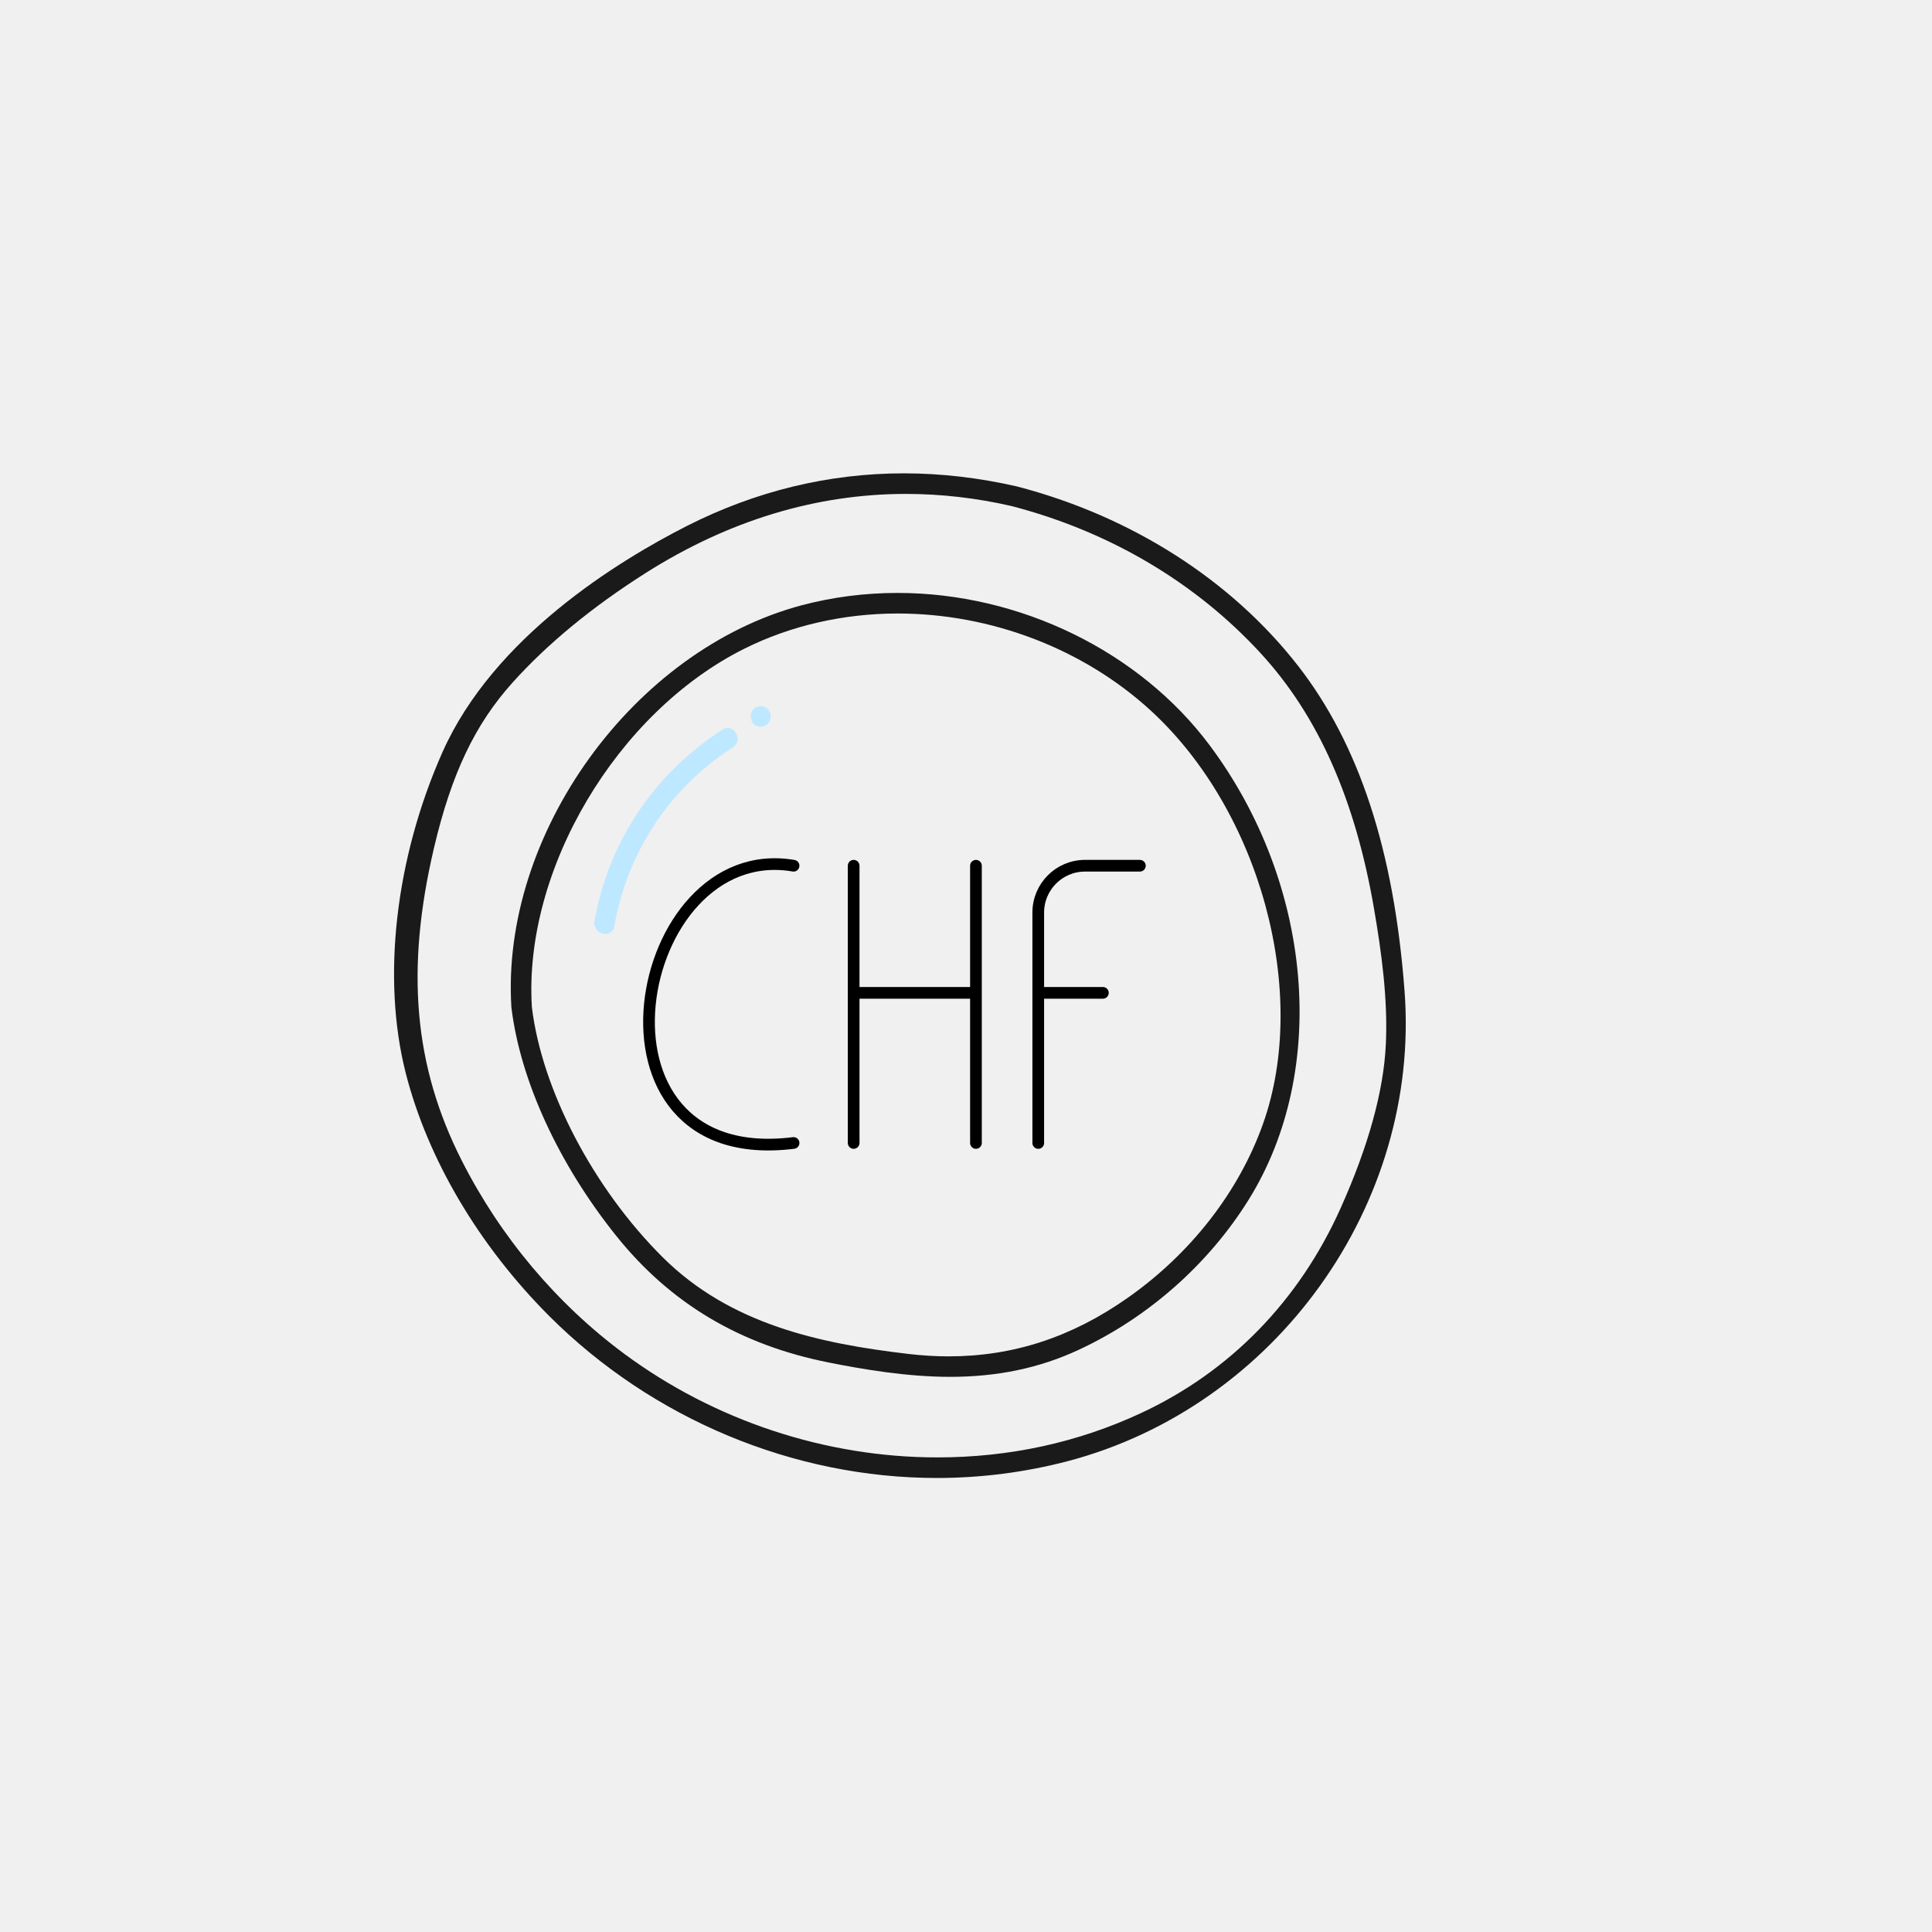
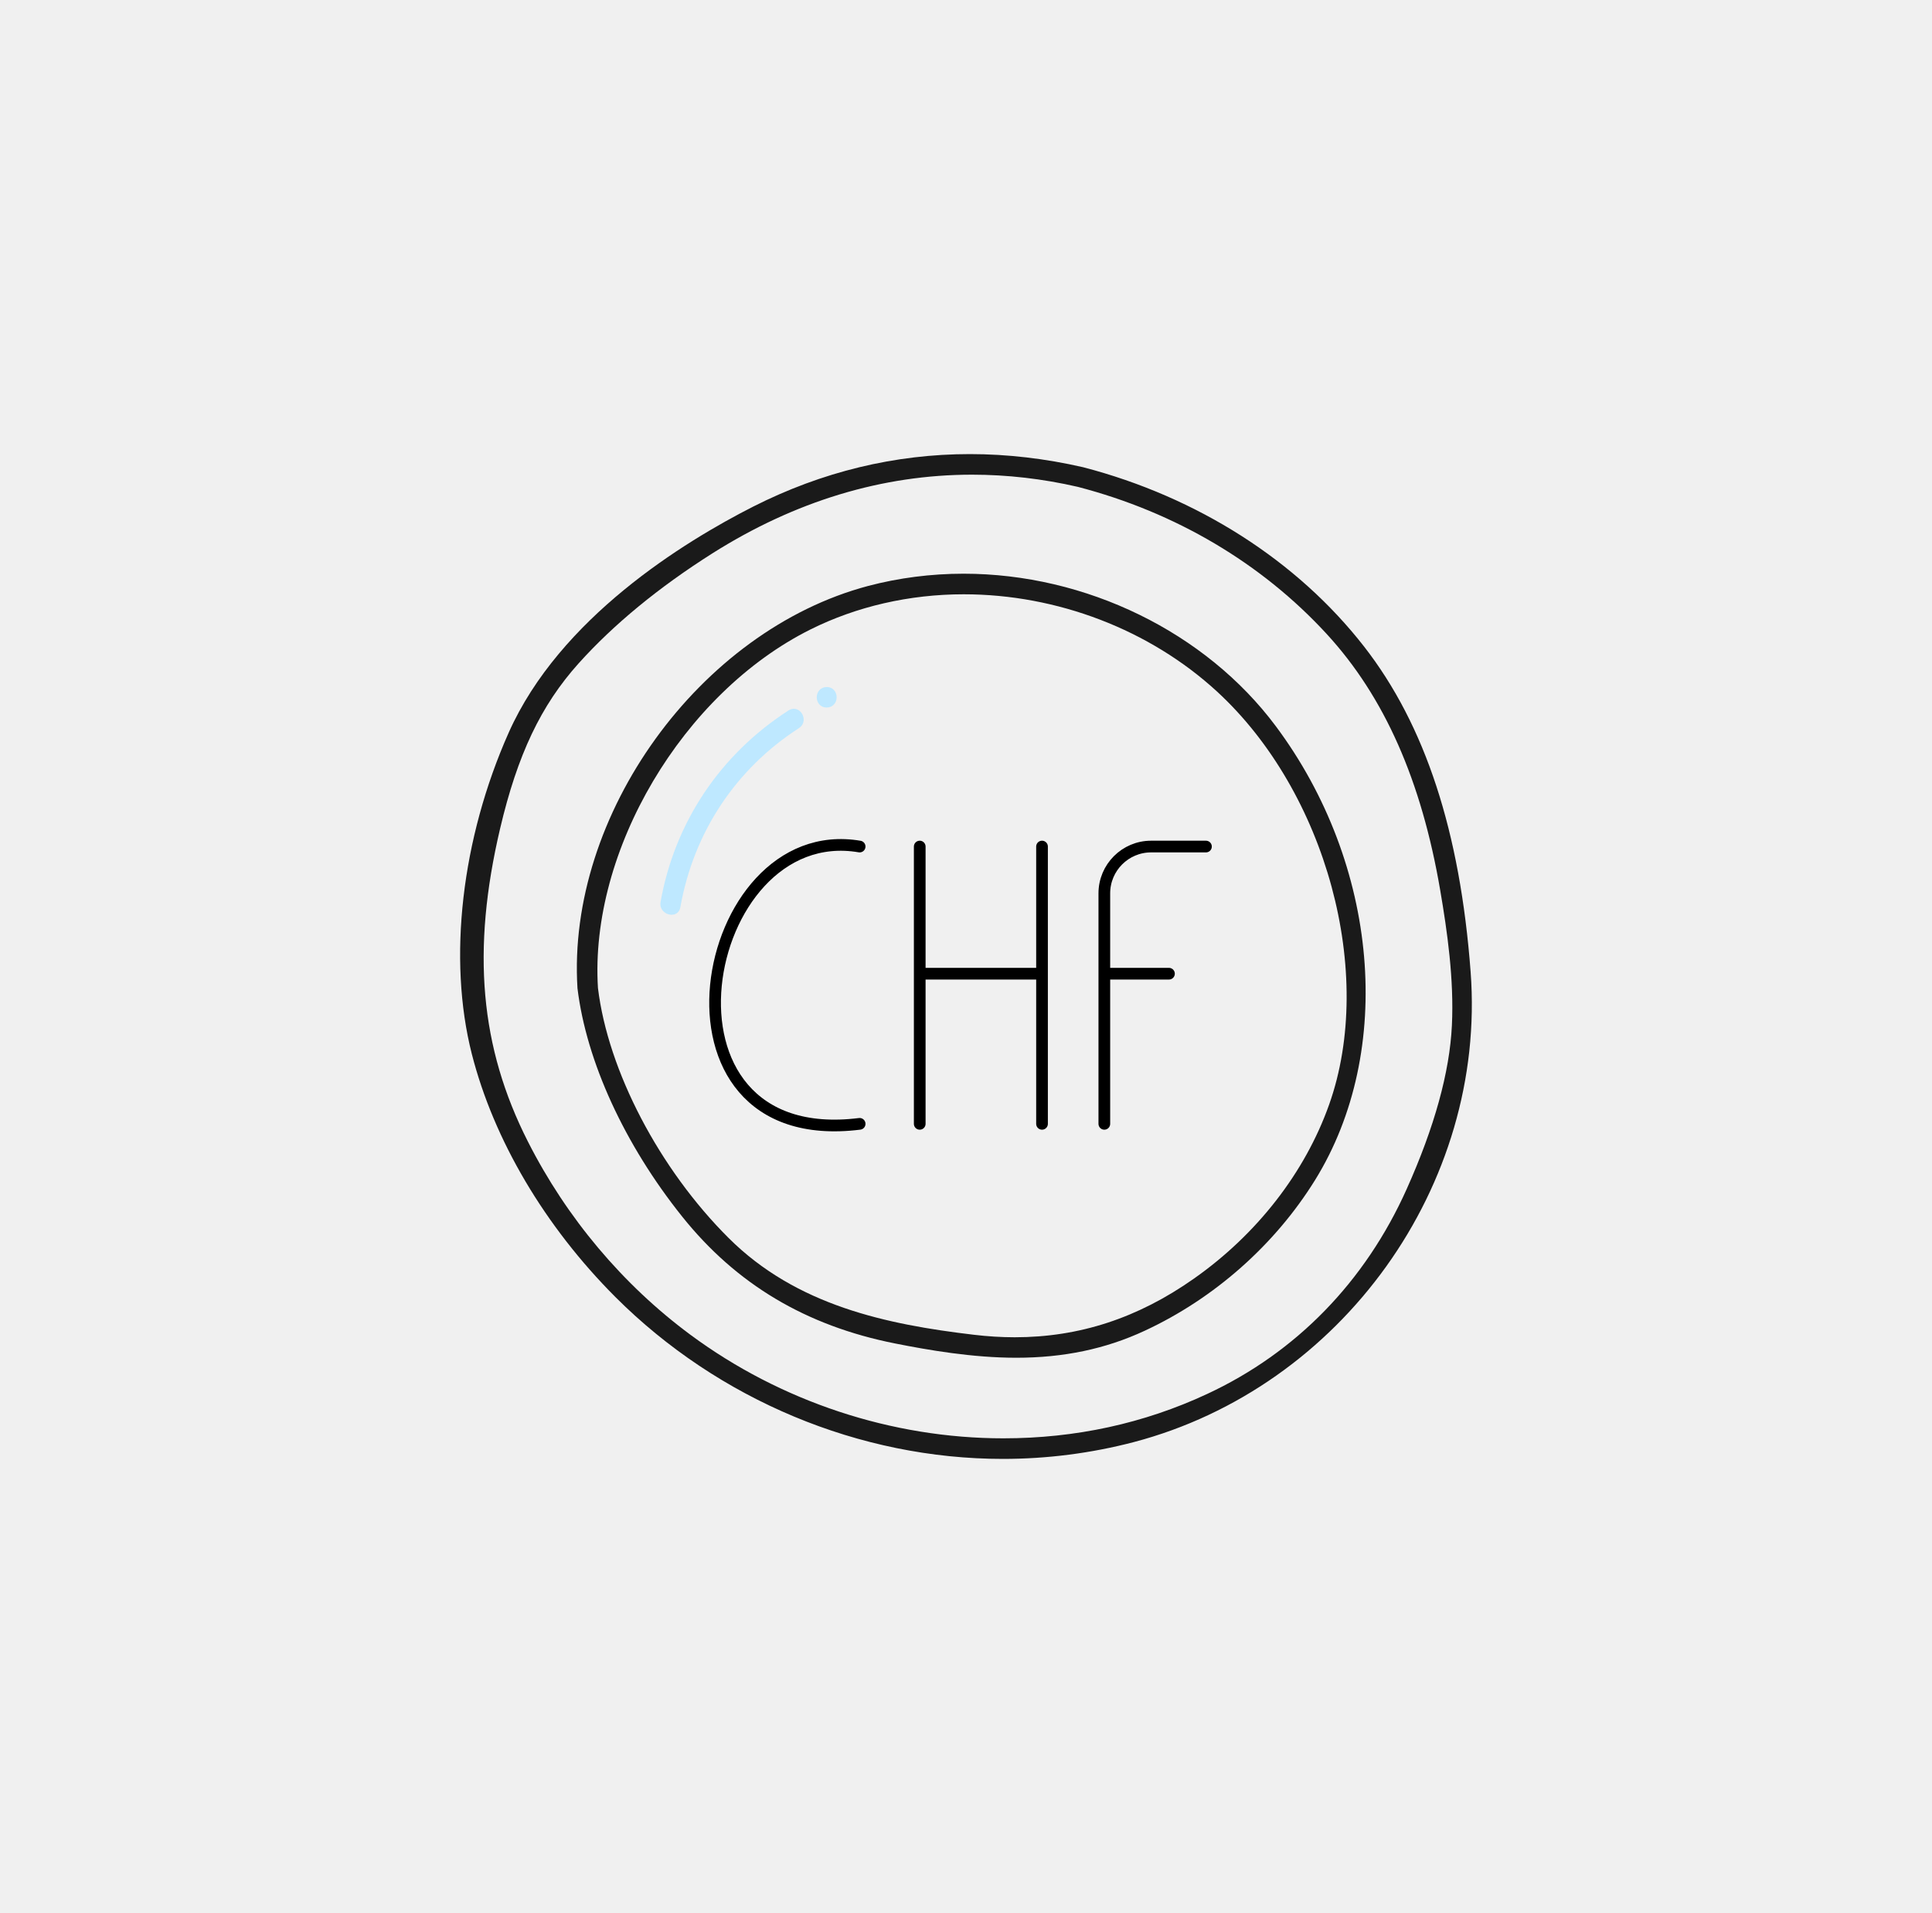
- <svg xmlns="http://www.w3.org/2000/svg" version="1.1" id="Layer_1" x="0px" y="0px" viewBox="0 0 200 200" style="enable-background:new 0 0 200 200;" xml:space="preserve">
+ <svg xmlns="http://www.w3.org/2000/svg" version="1.1" id="Layer_1" x="0px" y="0px" viewBox="0 0 200 198" style="enable-background:new 0 0 200 198;" xml:space="preserve">
  <style type="text/css">
- 	.st0{fill:#BEE8FF;}
- 	.st1{fill:#1A1A1A;}
- 	.st2{fill:none;stroke:#1A1A1A;stroke-width:2;stroke-miterlimit:10;}
- 	.st3{fill:none;stroke:#1A1A1A;stroke-width:4;stroke-miterlimit:10;}
- 	.st4{fill:#FFFFFF;}
- 	.st5{fill:#1C1C1B;}
- 	.st6{fill:#2B2A2A;}
- 	.st7{fill:none;stroke:#000000;stroke-width:0.5;stroke-linecap:round;}
- 	.st8{fill:none;stroke:#000000;stroke-width:1.21;stroke-linecap:round;}
- 	.st9{fill:none;stroke:#000000;stroke-width:0.662;stroke-linecap:round;}
- 	.st10{fill:none;stroke:#000000;stroke-width:0.205;stroke-linecap:round;}
- </style>
-   <path class="st1" d="M145.4,102.61c-1.09-14.54-4.7-25.56-11.03-33.69c-6.93-8.89-17.25-15.48-29.08-18.56  c-3.92-0.9-7.86-1.36-11.72-1.36c-7.78,0-15.32,1.83-22.43,5.43c-7.19,3.65-20.03,11.53-25.32,23.4  c-4.89,10.99-6.32,23.42-3.82,33.25c2.27,8.9,7.55,17.84,14.87,25.17C67.52,146.89,82.14,153,96.98,153c0,0,0,0,0,0  c4.59,0,9.15-0.59,13.55-1.74C132.06,145.59,147.06,124.67,145.4,102.61z M143.46,108.13c-0.23,4.84-1.81,10.54-4.68,16.94  c-4.3,9.59-11.44,16.92-20.66,21.21c-6.54,3.05-13.63,4.59-21.09,4.59c-11.56,0-23.06-3.81-32.4-10.72  c-7-5.18-12.82-12.1-16.82-19.99c-4.96-9.77-5.85-19.77-2.88-32.4c1.8-7.65,4.23-12.76,8.12-17.09c3.63-4.04,8.29-7.87,13.83-11.38  c8.57-5.42,17.62-8.16,26.91-8.16c3.62,0,7.3,0.42,10.94,1.26c10.12,2.63,19.03,7.9,25.77,15.23c5.97,6.49,9.81,15.17,11.75,26.52  C142.98,98.4,143.69,103.37,143.46,108.13z" />
-   <path class="st1" d="M92.91,61.38c-3.38,0-6.71,0.43-9.89,1.27c-17.43,4.62-31.21,23.68-30.08,41.64  c0.92,7.56,4.87,16.17,10.84,23.63c5.61,7.01,12.82,11.3,22.03,13.13c3.47,0.69,8.04,1.48,12.55,1.48c4.9,0,9.25-0.91,13.29-2.79  c7.22-3.35,13.49-8.9,17.65-15.61c8.27-13.36,6.6-32.67-4.07-46.97C117.97,67.43,105.58,61.38,92.91,61.38z M130.75,116.33  c-2.49,7.02-7.47,13.43-14.01,18.02c-5.8,4.08-11.86,6.06-18.54,6.06c-1.38,0-2.81-0.09-4.24-0.26  c-9.03-1.07-18.35-3.02-25.37-10.01c-7.17-7.14-12.49-17.3-13.53-25.88c-0.89-14.2,8.77-30.51,22-37.11  c4.77-2.38,10.25-3.64,15.86-3.64c9.7,0,19.26,3.67,26.22,10.06C130.47,83.98,135.57,102.76,130.75,116.33z" />
-   <path class="st0" d="M75.34,75.36c-0.19,0-0.37,0.06-0.55,0.17C67.71,80.09,63,87.13,61.54,95.36c-0.06,0.33,0.02,0.65,0.23,0.89  c0.22,0.26,0.57,0.43,0.91,0.43c0.48,0,0.83-0.3,0.91-0.78c1.37-7.74,5.73-14.32,12.28-18.54c0.41-0.27,0.58-0.72,0.44-1.2  C76.18,75.69,75.78,75.36,75.34,75.36z" />
-   <path class="st0" d="M79.51,74.89c0.17-0.19,0.26-0.45,0.26-0.72c0-0.53-0.35-1.06-1.03-1.06c-0.32,0-0.58,0.12-0.77,0.34  c-0.17,0.19-0.26,0.45-0.26,0.72c0,0.53,0.35,1.06,1.03,1.06C79.05,75.23,79.32,75.11,79.51,74.89z" />
-   <path class="st8" d="M82.15,89.62c-16.73-2.87-22.94,31.57,0,28.7 M88.37,89.62v13.15 M88.37,118.32v-15.55 M101.03,89.62v13.15   M101.03,118.32v-15.55 M88.37,102.78h12.66 M107.48,118.32v-15.55 M118,89.62h-5.68c-2.67,0-4.84,2.17-4.84,4.84v8.31   M107.48,102.78h6.69" />
+ 		.st0{fill:#BEE8FF;}
+ 		.st1{fill:#FFFFFF;}
+ 		.st2{fill:none;stroke:#FFFFFF;stroke-miterlimit:10;}
+ 		.st3{fill:none;stroke:#FFFFFF;stroke-width:0.718;stroke-miterlimit:10;}
+ 		.st4{fill:#BFE8FB;}
+ 		.st5{fill:none;stroke:#FFFFFF;stroke-width:0.718;}
+ 		.st6{fill:#DFDFDE;}
+ 		.st7{fill:none;stroke:#FFFFFF;stroke-width:0.852;stroke-linecap:round;}
+ 		.st8{fill:none;stroke:#FFFFFF;stroke-width:0.815;stroke-linecap:round;}
+ 		.st9{fill:#C1E8FB;stroke:#FFFFFF;stroke-width:0.852;stroke-linecap:round;}
+ 		.st10{opacity:0.129;}
+ 		.st11{fill:none;stroke:#FFFFFF;stroke-width:1.194;stroke-linecap:round;}
+ 		.st12{fill:none;stroke:#FFFFFF;stroke-width:0.96;stroke-miterlimit:10;}
+ 		.st13{fill:none;stroke:#FFFFFF;stroke-width:1.256;stroke-miterlimit:10;}
+ 		.st14{fill:none;stroke:#FFFFFF;stroke-width:0.896;stroke-linecap:round;stroke-dasharray:8.956,8.956;}
+ 		.st15{clip-path:url(#SVGID_2_);}
+ 		.st16{fill:#282424;}
+ 		.st17{fill:none;stroke:#FFFFFF;stroke-width:1.119;stroke-miterlimit:10;}
+ 		.st18{clip-path:url(#SVGID_4_);}
+ 		.st19{fill:#282424;stroke:#FFFFFF;stroke-width:0.896;}
+ 		.st20{fill:none;stroke:#FFFFFF;stroke-width:0.56;stroke-linecap:round;}
+ 		.st21{fill:none;stroke:#FFFFFF;stroke-width:0.736;stroke-linecap:round;}
+ 		.st22{fill:none;stroke:#FFFFFF;stroke-width:0.784;stroke-linecap:round;}
+ 		.st23{fill:none;stroke:#000000;stroke-width:0.75;stroke-miterlimit:10;}
+ 		.st24{fill:#BEE7FA;}
+ 		.st25{fill:none;stroke:#000000;stroke-width:0.75;}
+ 		.st26{fill:#DEDEDD;}
+ 		.st27{fill:none;stroke:#000000;stroke-width:1.934;stroke-linecap:round;}
+ 		.st28{fill:#BFE7FA;stroke:#000000;stroke-width:1.934;}
+ 		.st29{fill:#1A1A1A;}
+ 		.st30{fill:none;stroke:#000000;stroke-width:1.21;stroke-linecap:round;}
+ 	</style>
+   <g>
+     <path class="st29" d="M152.24,100.61c-1.09-14.54-4.7-25.56-11.03-33.69c-6.93-8.89-17.25-15.48-29.08-18.56   c-3.92-0.9-7.86-1.36-11.72-1.36c-7.78,0-15.32,1.83-22.43,5.43c-7.19,3.65-20.03,11.53-25.32,23.4   c-4.89,10.99-6.32,23.42-3.82,33.25c2.27,8.9,7.55,17.84,14.87,25.17C74.36,144.89,88.98,151,103.82,151l0,0   c4.59,0,9.15-0.59,13.55-1.74C138.9,143.59,153.9,122.67,152.24,100.61z M150.3,106.13c-0.23,4.84-1.81,10.54-4.68,16.94   c-4.3,9.59-11.44,16.92-20.66,21.21c-6.54,3.05-13.63,4.59-21.09,4.59c-11.56,0-23.06-3.81-32.4-10.72   c-7-5.18-12.82-12.1-16.82-19.99c-4.96-9.77-5.85-19.77-2.88-32.4C53.57,78.11,56,73,59.89,68.67c3.63-4.04,8.29-7.87,13.83-11.38   c8.57-5.42,17.62-8.16,26.91-8.16c3.62,0,7.3,0.42,10.94,1.26c10.12,2.63,19.03,7.9,25.77,15.23c5.97,6.49,9.81,15.17,11.75,26.52   C149.82,96.4,150.53,101.37,150.3,106.13z" />
+     <path class="st29" d="M99.75,59.38c-3.38,0-6.71,0.43-9.89,1.27c-17.43,4.62-31.21,23.68-30.08,41.64   c0.92,7.56,4.87,16.17,10.84,23.63c5.61,7.01,12.82,11.3,22.03,13.13c3.47,0.69,8.04,1.48,12.55,1.48c4.9,0,9.25-0.91,13.29-2.79   c7.22-3.35,13.49-8.9,17.65-15.61c8.27-13.36,6.6-32.67-4.07-46.97C124.81,65.43,112.42,59.38,99.75,59.38z M137.59,114.33   c-2.49,7.02-7.47,13.43-14.01,18.02c-5.8,4.08-11.86,6.06-18.54,6.06c-1.38,0-2.81-0.09-4.24-0.26   c-9.03-1.07-18.35-3.02-25.37-10.01c-7.17-7.14-12.49-17.3-13.53-25.88c-0.89-14.2,8.77-30.51,22-37.11   c4.77-2.38,10.25-3.64,15.86-3.64c9.7,0,19.26,3.67,26.22,10.06C137.31,81.98,142.41,100.76,137.59,114.33z" />
+     <path class="st0" d="M82.18,73.36c-0.19,0-0.37,0.06-0.55,0.17c-7.08,4.56-11.79,11.6-13.25,19.83c-0.06,0.33,0.02,0.65,0.23,0.89   c0.22,0.26,0.57,0.43,0.91,0.43c0.48,0,0.83-0.3,0.91-0.78c1.37-7.74,5.73-14.32,12.28-18.54c0.41-0.27,0.58-0.72,0.44-1.2   C83.02,73.69,82.62,73.36,82.18,73.36z" />
+     <path class="st0" d="M86.35,72.89c0.17-0.19,0.26-0.45,0.26-0.72c0-0.53-0.35-1.06-1.03-1.06c-0.32,0-0.58,0.12-0.77,0.34   c-0.17,0.19-0.26,0.45-0.26,0.72c0,0.53,0.35,1.06,1.03,1.06C85.89,73.23,86.16,73.11,86.35,72.89z" />
+     <path class="st30" d="M88.99,87.62c-16.73-2.87-22.94,31.57,0,28.7 M95.21,87.62v13.15 M95.21,116.32v-15.55 M107.87,87.62v13.15    M107.87,116.32v-15.55 M95.21,100.78h12.66 M114.32,116.32v-15.55 M124.84,87.62h-5.68c-2.67,0-4.84,2.17-4.84,4.84v8.31    M114.32,100.78h6.69" />
+   </g>
</svg>
